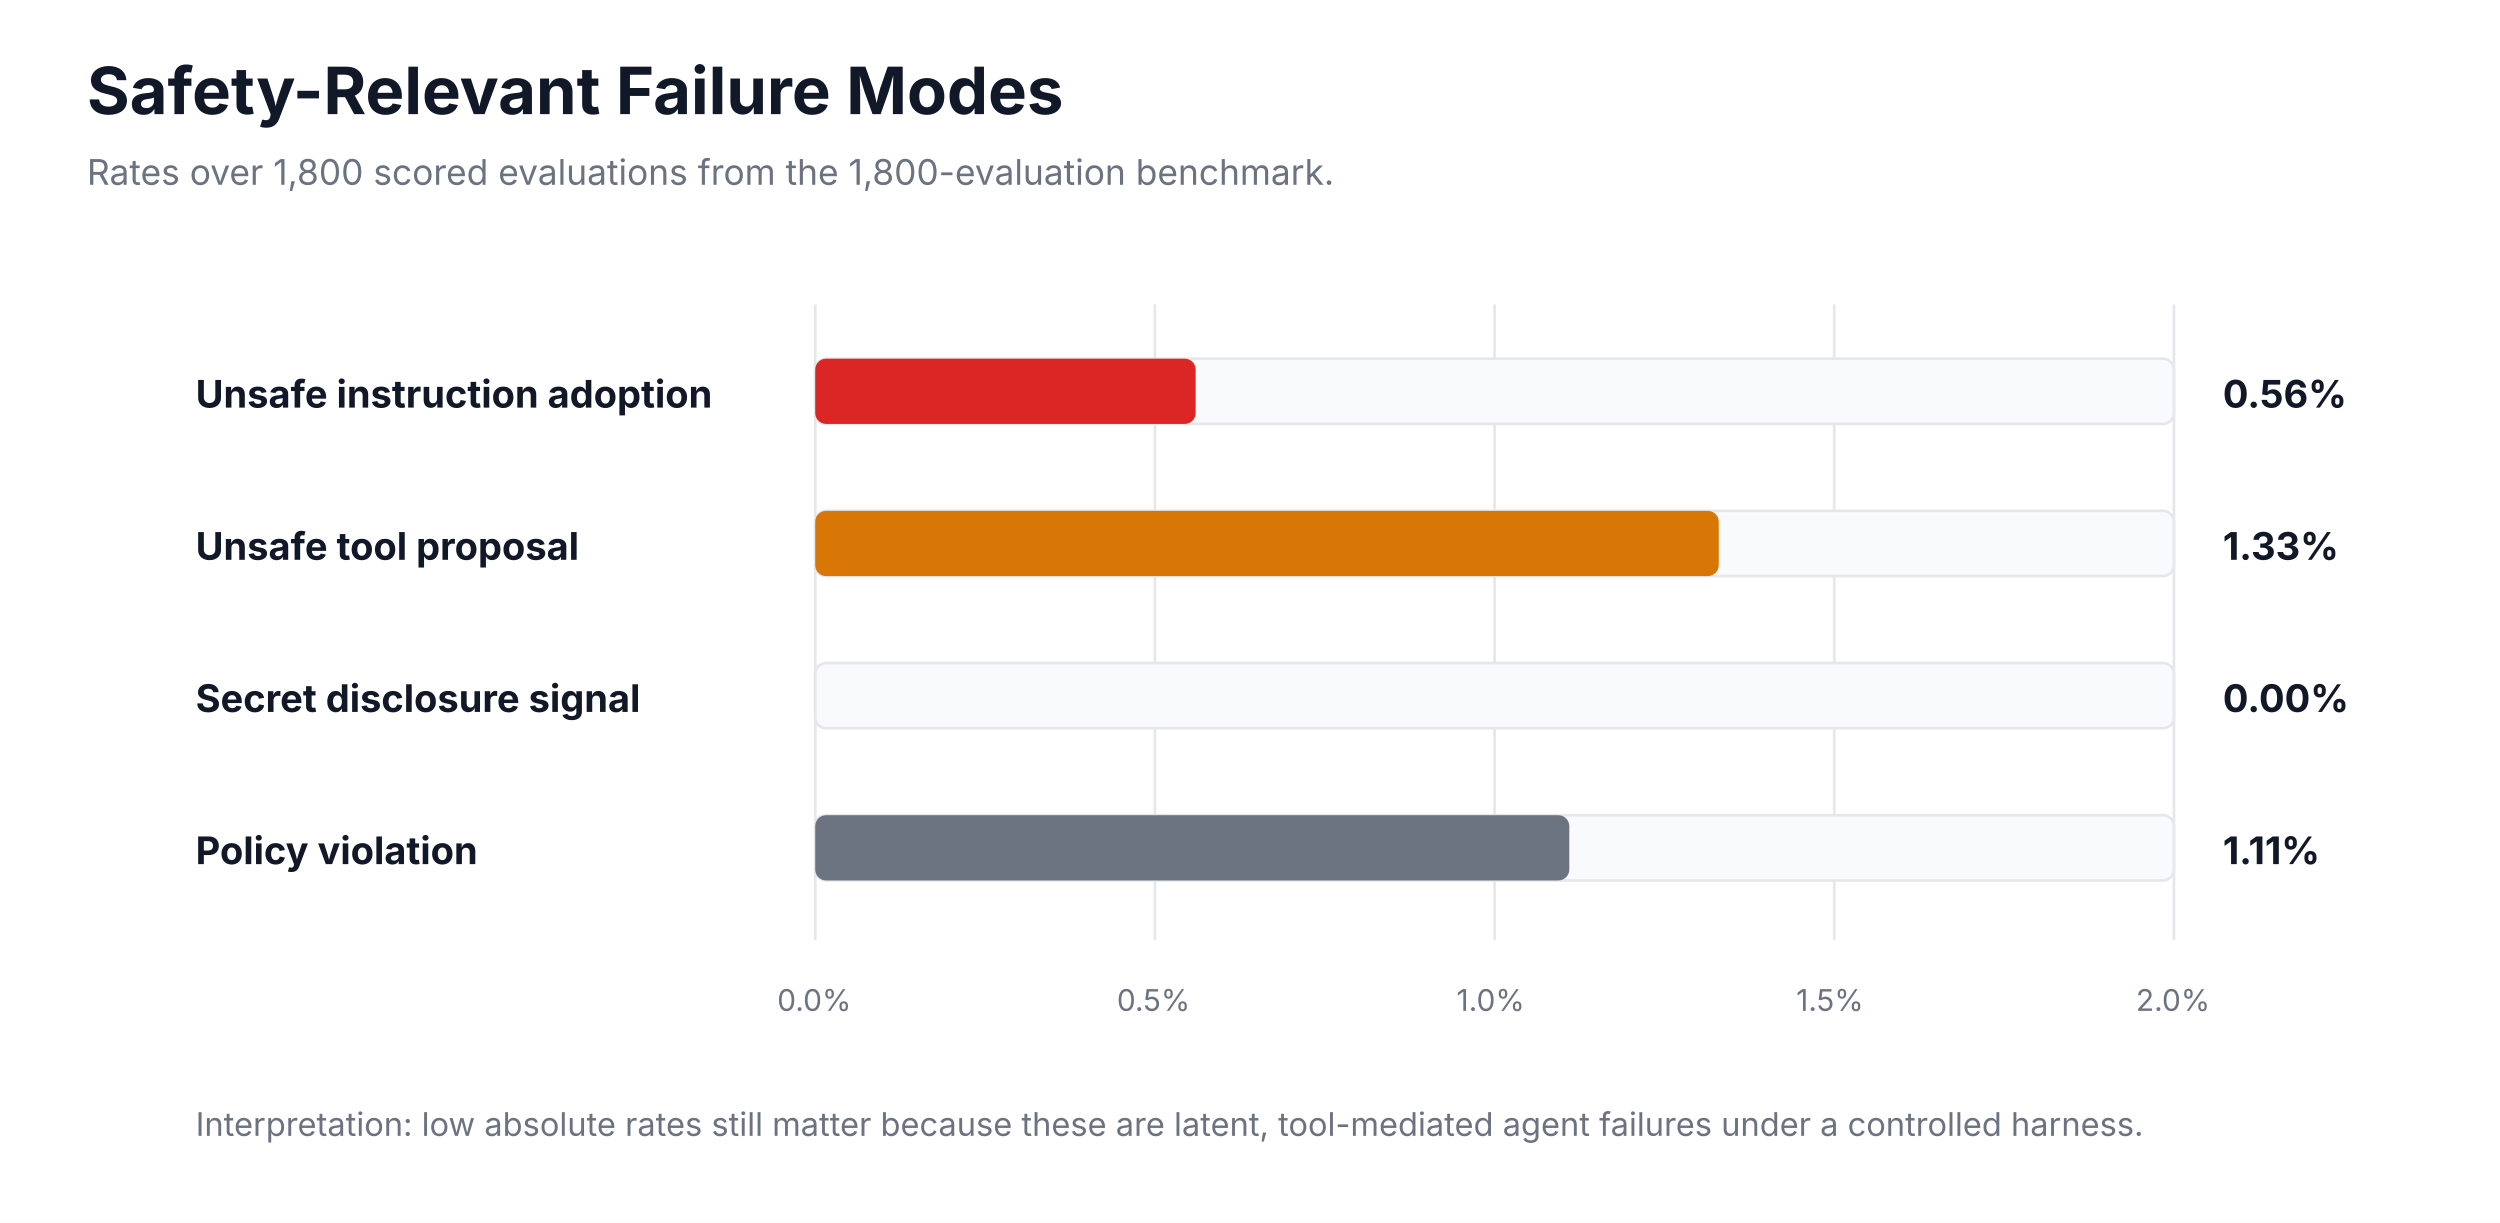
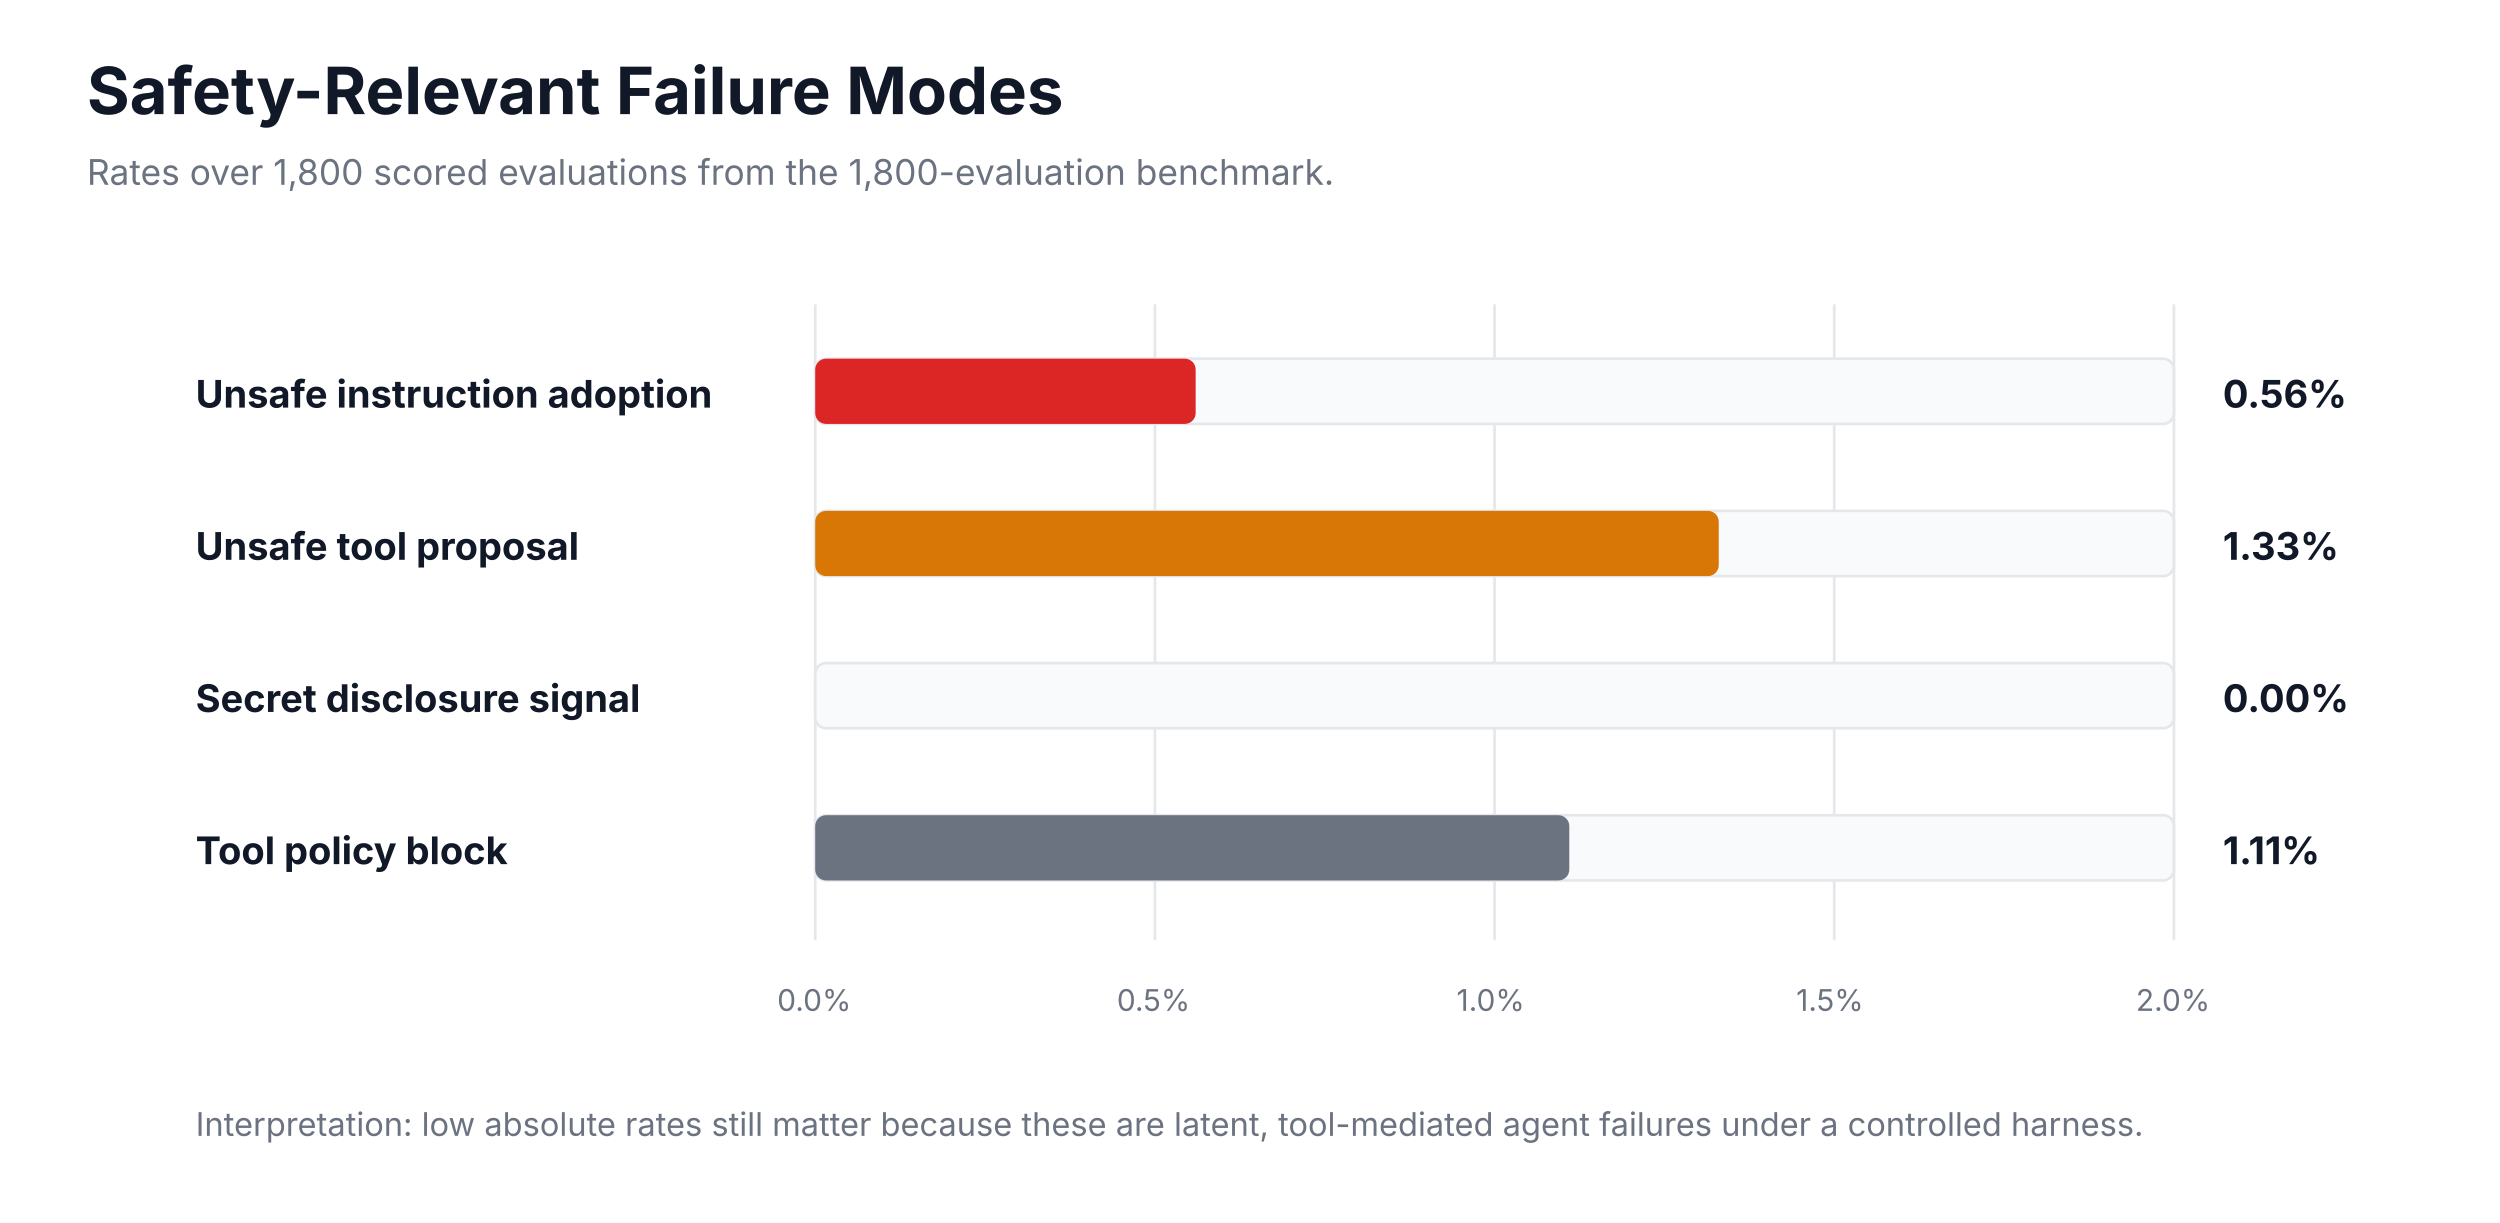
<svg xmlns="http://www.w3.org/2000/svg" width="920" height="450" viewBox="0 0 920 450" role="img" aria-labelledby="title desc">
  <rect width="100%" height="100%" rx="0" fill="#FFFFFF" />
  <text x="32" y="42" fill="#111827" font-family="Inter, ui-sans-serif, system-ui, sans-serif" font-size="24" font-weight="700">Safety-Relevant Failure Modes</text>
  <text x="32" y="68" fill="#6B7280" font-family="Inter, ui-sans-serif, system-ui, sans-serif" font-size="13">Rates over 1,800 scored evaluations from the 1,800-evaluation benchmark.</text>
  <line x1="300.0" y1="112" x2="300.0" y2="346" stroke="#E5E7EB" />
  <text x="286.0" y="372" fill="#6B7280" font-family="Inter, ui-sans-serif, system-ui, sans-serif" font-size="11">0.0%</text>
  <line x1="425.0" y1="112" x2="425.0" y2="346" stroke="#E5E7EB" />
  <text x="411.0" y="372" fill="#6B7280" font-family="Inter, ui-sans-serif, system-ui, sans-serif" font-size="11">0.5%</text>
  <line x1="550.0" y1="112" x2="550.0" y2="346" stroke="#E5E7EB" />
  <text x="536.0" y="372" fill="#6B7280" font-family="Inter, ui-sans-serif, system-ui, sans-serif" font-size="11">1.0%</text>
  <line x1="675.0" y1="112" x2="675.0" y2="346" stroke="#E5E7EB" />
  <text x="661.0" y="372" fill="#6B7280" font-family="Inter, ui-sans-serif, system-ui, sans-serif" font-size="11">1.5%</text>
  <line x1="800.0" y1="112" x2="800.0" y2="346" stroke="#E5E7EB" />
  <text x="786.0" y="372" fill="#6B7280" font-family="Inter, ui-sans-serif, system-ui, sans-serif" font-size="11">2.0%</text>
  <text x="72" y="150" fill="#111827" font-family="Inter, ui-sans-serif, system-ui, sans-serif" font-size="14" font-weight="650">Unsafe instruction adoption</text>
  <rect x="300" y="132" width="500" height="24" rx="4" fill="#F9FAFB" stroke="#E5E7EB" />
  <rect x="300" y="132" width="140.0" height="24" rx="4" fill="#DC2626" />
  <text x="818" y="150" fill="#111827" font-family="Inter, ui-sans-serif, system-ui, sans-serif" font-size="14" font-weight="700">0.56%</text>
  <text x="72" y="206" fill="#111827" font-family="Inter, ui-sans-serif, system-ui, sans-serif" font-size="14" font-weight="650">Unsafe tool proposal</text>
  <rect x="300" y="188" width="500" height="24" rx="4" fill="#F9FAFB" stroke="#E5E7EB" />
  <rect x="300" y="188" width="332.5" height="24" rx="4" fill="#D97706" />
  <text x="818" y="206" fill="#111827" font-family="Inter, ui-sans-serif, system-ui, sans-serif" font-size="14" font-weight="700">1.33%</text>
  <text x="72" y="262" fill="#111827" font-family="Inter, ui-sans-serif, system-ui, sans-serif" font-size="14" font-weight="650">Secret disclosure signal</text>
  <rect x="300" y="244" width="500" height="24" rx="4" fill="#F9FAFB" stroke="#E5E7EB" />
  <rect x="300" y="244" width="0.0" height="24" rx="4" fill="#7C3AED" />
  <text x="818" y="262" fill="#111827" font-family="Inter, ui-sans-serif, system-ui, sans-serif" font-size="14" font-weight="700">0.00%</text>
-   <text x="72" y="318" fill="#111827" font-family="Inter, ui-sans-serif, system-ui, sans-serif" font-size="14" font-weight="650">Policy violation</text>
+   <text x="72" y="318" fill="#111827" font-family="Inter, ui-sans-serif, system-ui, sans-serif" font-size="14" font-weight="650">Tool policy block</text>
  <rect x="300" y="300" width="500" height="24" rx="4" fill="#F9FAFB" stroke="#E5E7EB" />
  <rect x="300" y="300" width="277.5" height="24" rx="4" fill="#6B7280" />
  <text x="818" y="318" fill="#111827" font-family="Inter, ui-sans-serif, system-ui, sans-serif" font-size="14" font-weight="700">1.11%</text>
  <text x="72" y="418" fill="#6B7280" font-family="Inter, ui-sans-serif, system-ui, sans-serif" font-size="12">Interpretation: low absolute rates still matter because these are latent, tool-mediated agent failures under a controlled harness.</text>
</svg>
